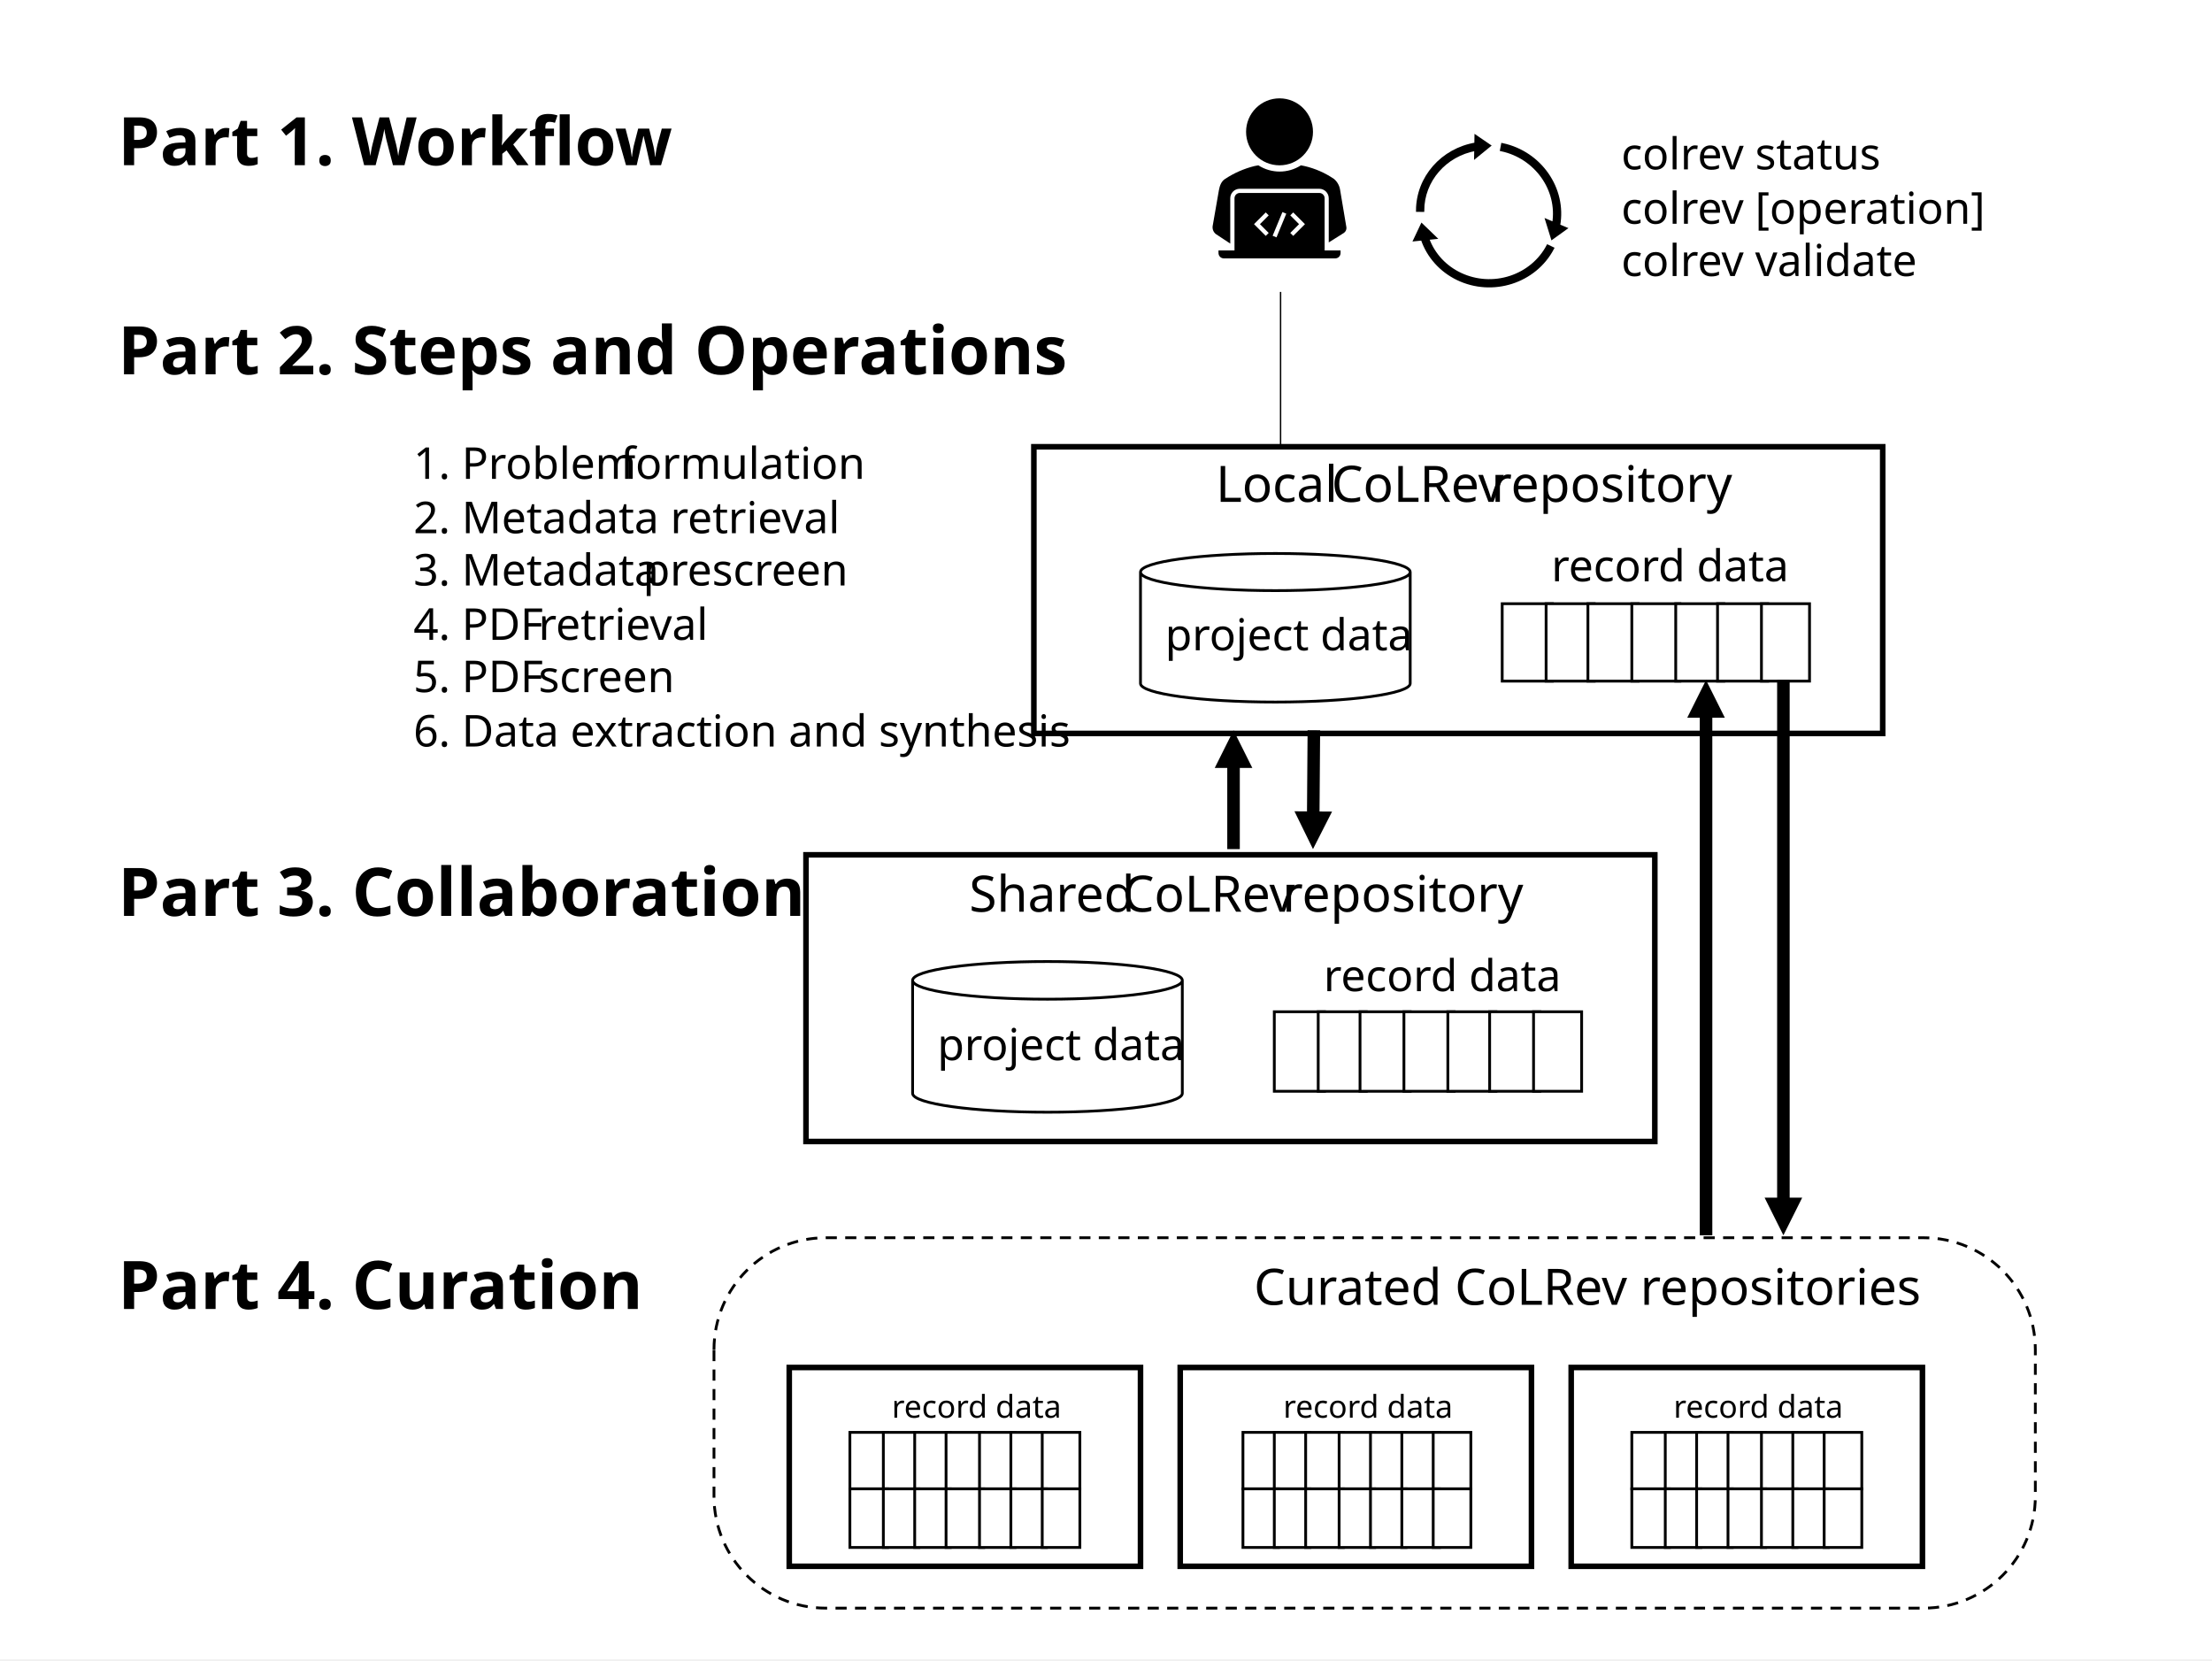
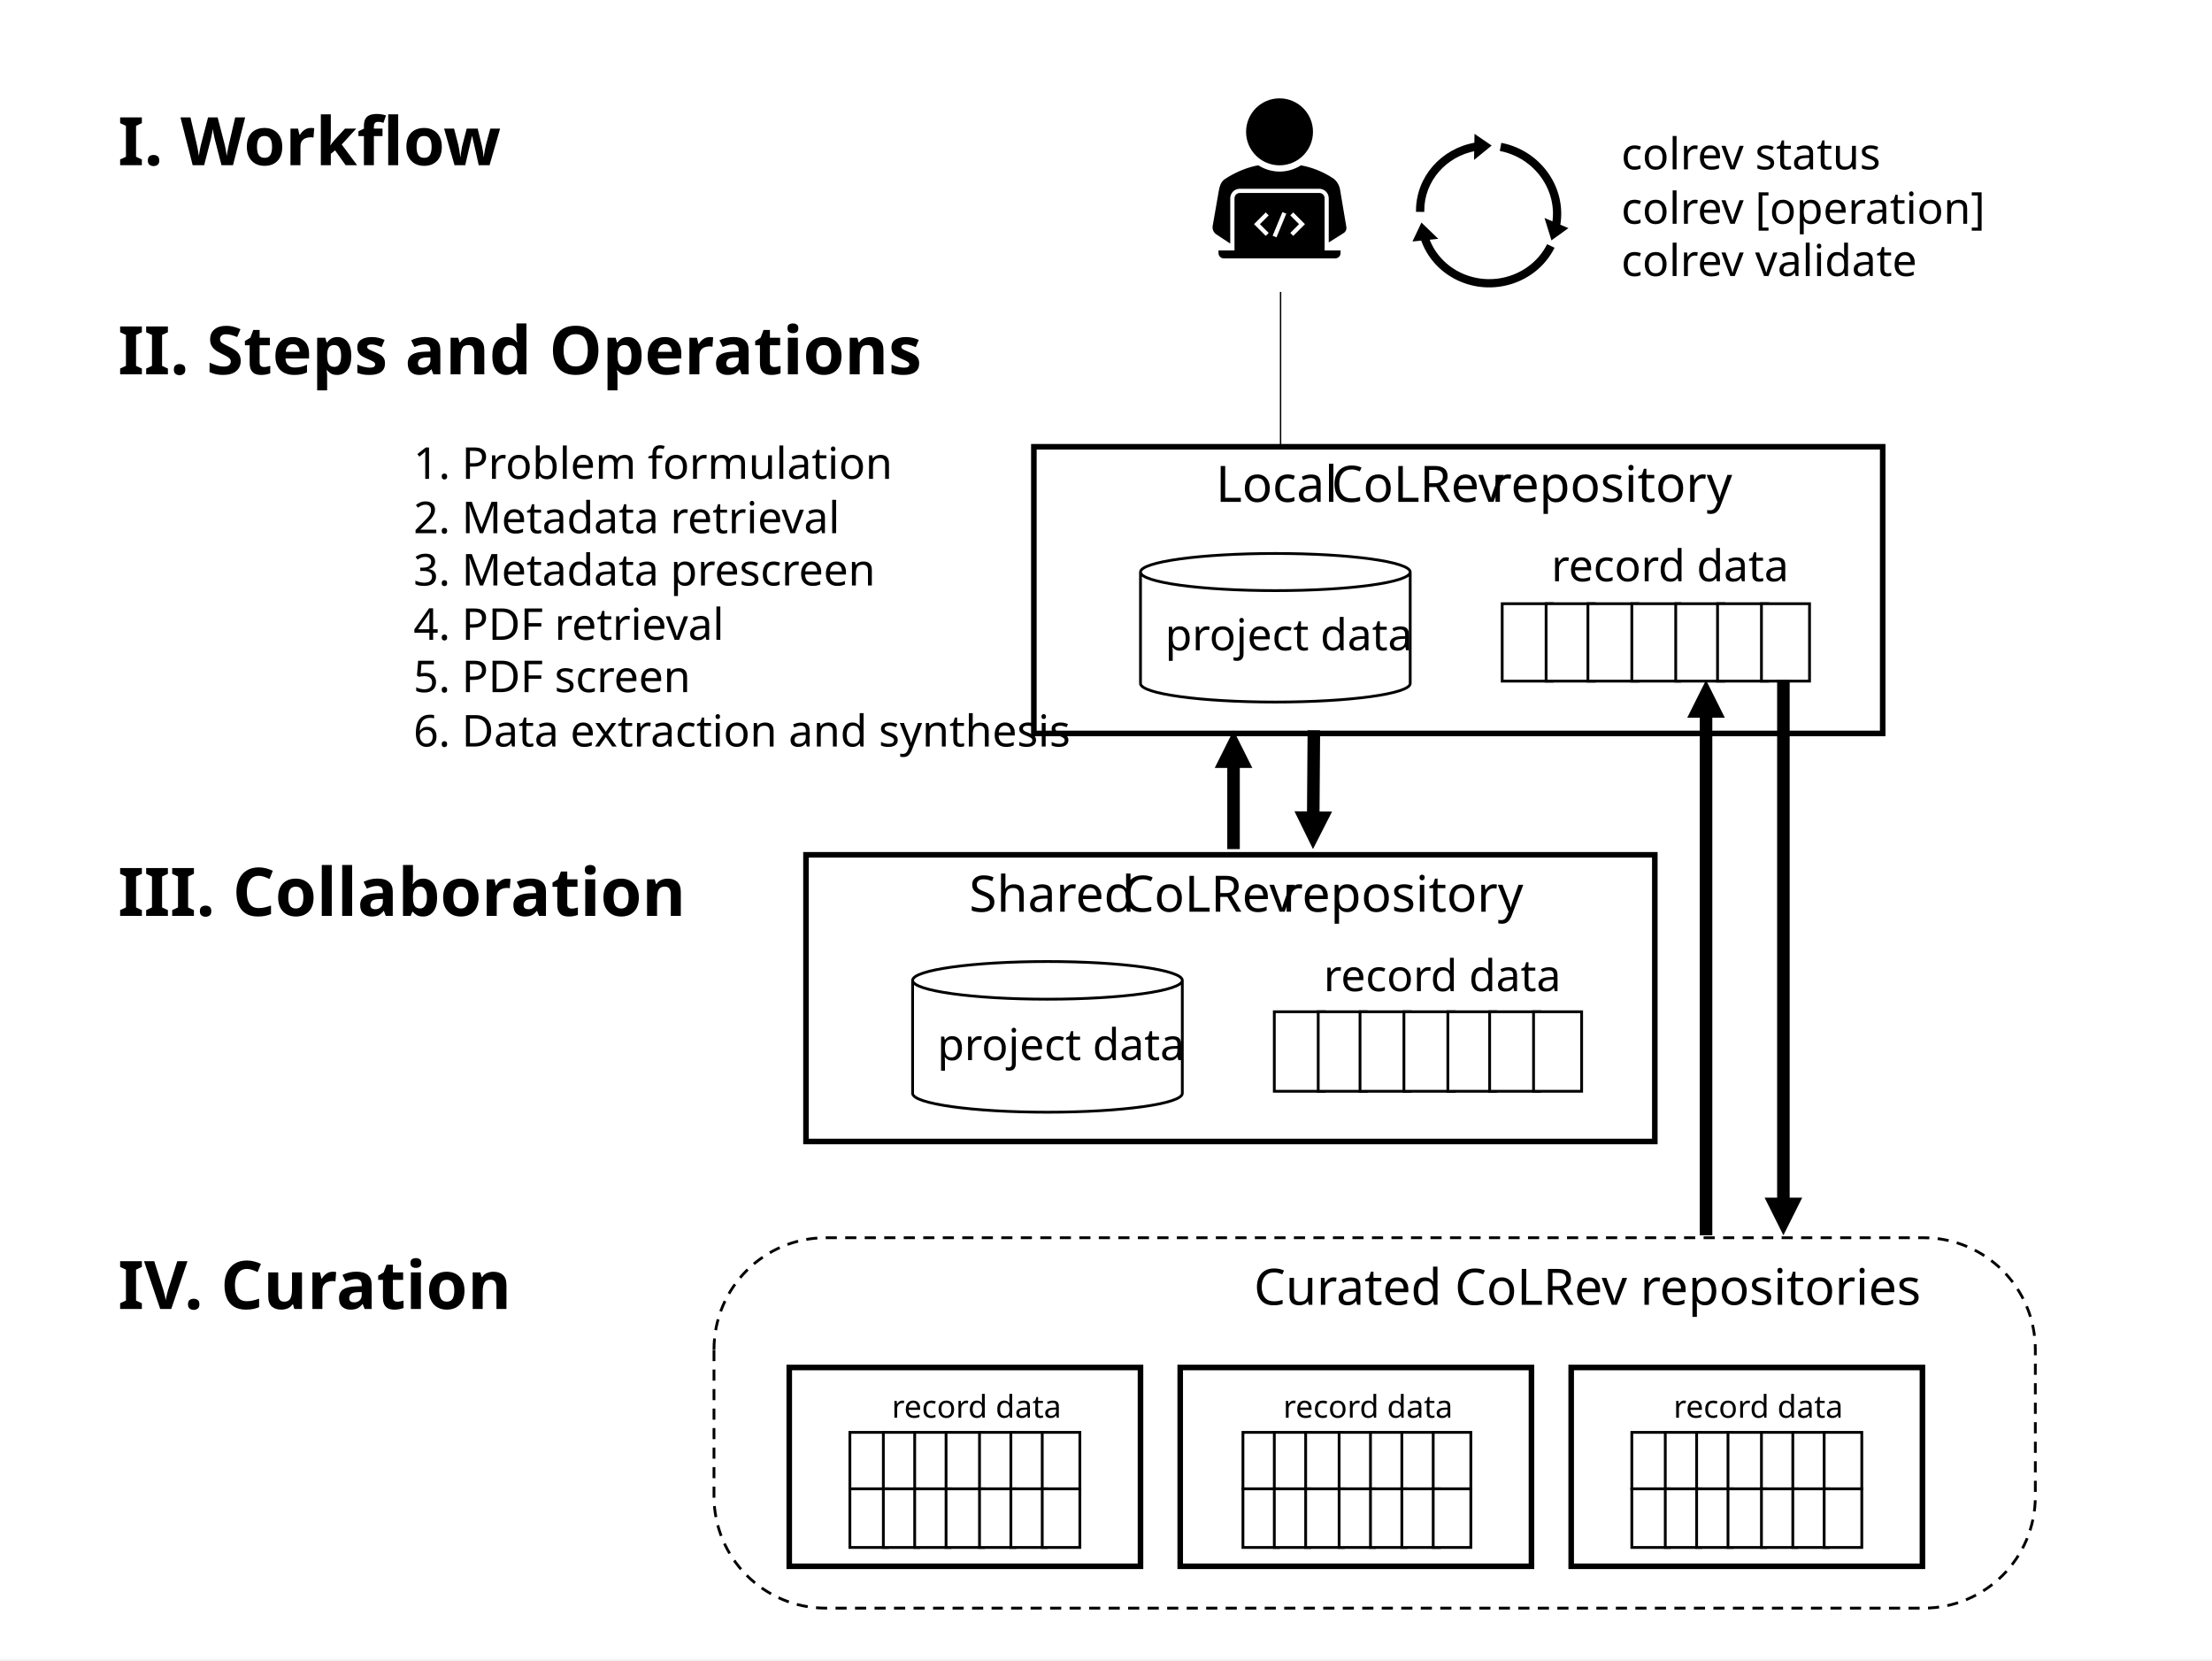
<svg xmlns="http://www.w3.org/2000/svg" width="1058" height="794" overflow="hidden">
  <defs>
    <clipPath id="clip0">
      <rect x="0" y="0" width="1058" height="794" />
    </clipPath>
    <clipPath id="clip1">
      <rect x="564" y="33" width="97" height="97" />
    </clipPath>
    <clipPath id="clip2">
      <rect x="564" y="33" width="97" height="97" />
    </clipPath>
    <clipPath id="clip3">
      <rect x="564" y="33" width="97" height="97" />
    </clipPath>
  </defs>
  <g clip-path="url(#clip0)">
    <rect x="0" y="0" width="1058" height="793.583" fill="#FFFFFF" />
    <rect x="494.5" y="213.657" width="406" height="137.101" stroke="#000000" stroke-width="2.666" stroke-miterlimit="8" fill="#FFFFFF" />
    <text font-family="Calibri,Calibri_MSFontService,sans-serif" font-weight="400" font-size="24" transform="matrix(1 0 0 1.00074 581.524 240)">Local</text>
    <text font-family="Calibri,Calibri_MSFontService,sans-serif" font-weight="400" font-size="24" transform="matrix(1 0 0 1.00074 636.806 240)">CoLRev</text>
    <text font-family="Calibri,Calibri_MSFontService,sans-serif" font-weight="400" font-size="24" transform="matrix(1 0 0 1.00074 713.242 240)">repository</text>
    <path d="M545.5 273.576C545.5 278.481 574.378 282.457 610 282.457 645.622 282.457 674.5 278.481 674.5 273.576L674.5 326.865C674.5 331.77 645.622 335.747 610 335.747 574.378 335.747 545.5 331.77 545.5 326.865Z" fill="#FFFFFF" fill-rule="evenodd" />
    <path d="M545.5 273.576C545.5 268.671 574.378 264.694 610 264.694 645.622 264.694 674.5 268.671 674.5 273.576 674.5 278.481 645.622 282.457 610 282.457 574.378 282.457 545.5 278.481 545.5 273.576Z" fill="#FFFFFF" fill-rule="evenodd" />
    <path d="M674.5 273.576C674.5 278.481 645.622 282.457 610 282.457 574.378 282.457 545.5 278.481 545.5 273.576 545.5 268.671 574.378 264.694 610 264.694 645.622 264.694 674.5 268.671 674.5 273.576L674.5 326.865C674.5 331.77 645.622 335.747 610 335.747 574.378 335.747 545.5 331.77 545.5 326.865L545.5 273.576" stroke="#000000" stroke-width="1.333" stroke-miterlimit="8" fill="none" fill-rule="evenodd" />
    <text font-family="Calibri,Calibri_MSFontService,sans-serif" font-weight="400" font-size="21" transform="matrix(1 0 0 1.00074 557.266 311)">project data</text>
    <rect x="718.5" y="288.712" width="24" height="37.027" stroke="#000000" stroke-width="1.333" stroke-miterlimit="8" fill="#FFFFFF" />
    <rect x="739.5" y="288.712" width="23" height="37.027" stroke="#000000" stroke-width="1.333" stroke-miterlimit="8" fill="#FFFFFF" />
    <rect x="759.5" y="288.712" width="24" height="37.027" stroke="#000000" stroke-width="1.333" stroke-miterlimit="8" fill="#FFFFFF" />
    <rect x="780.5" y="288.712" width="23" height="37.027" stroke="#000000" stroke-width="1.333" stroke-miterlimit="8" fill="#FFFFFF" />
    <rect x="801.5" y="288.712" width="23" height="37.027" stroke="#000000" stroke-width="1.333" stroke-miterlimit="8" fill="#FFFFFF" />
    <rect x="821.5" y="288.712" width="24" height="37.027" stroke="#000000" stroke-width="1.333" stroke-miterlimit="8" fill="#FFFFFF" />
    <rect x="842.5" y="288.712" width="23" height="37.027" stroke="#000000" stroke-width="1.333" stroke-miterlimit="8" fill="#FFFFFF" />
    <text font-family="Calibri,Calibri_MSFontService,sans-serif" font-weight="400" font-size="21" transform="matrix(1 0 0 1.00074 742.012 278)">record data</text>
    <path d="M2.999-0.022 3.311 41.747-2.687 41.792-2.999 0.022ZM9.286 38.704 0.423 56.765-8.708 38.838Z" transform="matrix(-1 0 0 1.00074 628.423 349.257)" />
    <path d="M2.999-5.54508e-06 2.999 41.769-2.999 41.769-2.999 5.54508e-06ZM8.997 38.77 0 56.764-8.997 38.77Z" transform="matrix(1 0 0 -1.00074 590 406.063)" />
    <path d="M341.5 645.423C341.5 615.882 365.43 591.935 394.948 591.935L920.052 591.935C949.57 591.935 973.5 615.882 973.5 645.423L973.5 715.577C973.5 745.118 949.57 769.065 920.052 769.065L394.948 769.065C365.43 769.065 341.5 745.118 341.5 715.577Z" stroke="#000000" stroke-width="1.333" stroke-miterlimit="8" stroke-dasharray="5.332 3.999" fill="none" fill-rule="evenodd" />
    <rect x="564.5" y="653.98" width="168" height="95.07" stroke="#000000" stroke-width="2.666" stroke-miterlimit="8" fill="#FFFFFF" />
    <rect x="594.5" y="685.003" width="17" height="27.02" stroke="#000000" stroke-width="1.333" stroke-miterlimit="8" fill="#FFFFFF" />
    <rect x="609.5" y="685.003" width="17" height="27.02" stroke="#000000" stroke-width="1.333" stroke-miterlimit="8" fill="#FFFFFF" />
    <rect x="624.5" y="685.003" width="18" height="27.02" stroke="#000000" stroke-width="1.333" stroke-miterlimit="8" fill="#FFFFFF" />
    <rect x="640.5" y="685.003" width="17" height="27.02" stroke="#000000" stroke-width="1.333" stroke-miterlimit="8" fill="#FFFFFF" />
    <rect x="655.5" y="685.003" width="17" height="27.02" stroke="#000000" stroke-width="1.333" stroke-miterlimit="8" fill="#FFFFFF" />
    <rect x="670.5" y="685.003" width="18" height="27.02" stroke="#000000" stroke-width="1.333" stroke-miterlimit="8" fill="#FFFFFF" />
    <rect x="685.5" y="685.003" width="18" height="27.02" stroke="#000000" stroke-width="1.333" stroke-miterlimit="8" fill="#FFFFFF" />
    <text font-family="Calibri,Calibri_MSFontService,sans-serif" font-weight="400" font-size="15" transform="matrix(1 0 0 1.00074 613.756 678)">record data</text>
    <rect x="594.5" y="712.023" width="17" height="28.021" stroke="#000000" stroke-width="1.333" stroke-miterlimit="8" fill="#FFFFFF" />
    <rect x="609.5" y="712.023" width="17" height="28.021" stroke="#000000" stroke-width="1.333" stroke-miterlimit="8" fill="#FFFFFF" />
    <rect x="624.5" y="712.023" width="18" height="28.021" stroke="#000000" stroke-width="1.333" stroke-miterlimit="8" fill="#FFFFFF" />
    <rect x="640.5" y="712.023" width="17" height="28.021" stroke="#000000" stroke-width="1.333" stroke-miterlimit="8" fill="#FFFFFF" />
    <rect x="655.5" y="712.023" width="17" height="28.021" stroke="#000000" stroke-width="1.333" stroke-miterlimit="8" fill="#FFFFFF" />
    <rect x="670.5" y="712.023" width="18" height="28.021" stroke="#000000" stroke-width="1.333" stroke-miterlimit="8" fill="#FFFFFF" />
    <rect x="685.5" y="712.023" width="18" height="28.021" stroke="#000000" stroke-width="1.333" stroke-miterlimit="8" fill="#FFFFFF" />
    <g clip-path="url(#clip1)">
      <g clip-path="url(#clip2)">
        <g clip-path="url(#clip3)">
          <path d="M64 30C64 38.837 56.837 46 48 46 39.163 46 32 38.837 32 30 32 21.163 39.163 14 48 14 56.837 14 64 21.163 64 30Z" transform="matrix(1 0 0 1.00074 564 33.0243)" />
          <path d="M77 57.91C76.727 55.827 75.695 53.918 74.1 52.55 69.828 49.624 65.045 47.525 60 46.36 59.43 46.23 58.83 46.12 58.23 46.01 52.029 49.984 44.081 49.984 37.88 46.01L36.08 46.34C31.03 47.575 26.233 49.676 21.9 52.55 20.12 53.69 19.38 55.81 19 57.91L16 75.1C15.82 76.551 16.422 77.988 17.58 78.88L24.43 83.4 24.43 61.75C24.43 59.243 26.462 57.21 28.97 57.21 28.98 57.21 28.99 57.21 29 57.21L67 57.21C69.507 57.21 71.54 59.243 71.54 61.75L71.54 82.85 78.76 78.32C79.615 77.743 80.09 76.748 80 75.72Z" transform="matrix(1 0 0 1.00074 564 33.0243)" />
          <path d="M69.57 86.67 69.57 61.75C69.57 60.347 68.433 59.21 67.03 59.21 67.02 59.21 67.01 59.21 67 59.21L29 59.21C27.597 59.21 26.46 60.347 26.46 61.75L26.46 86.67 18.81 86.67 18.81 87.94C18.816 89.341 19.95 90.475 21.35 90.48L74.65 90.48C76.05 90.475 77.184 89.341 77.19 87.94L77.19 86.67ZM42.82 78.32 41.41 79.73 35.8 74.12 41.41 68.51 42.82 69.92 38.63 74.12ZM46.55 80.43 44.7 79.66 49.39 68.34 51.23 69.11ZM54.55 79.73 53.14 78.32 57.33 74.12 53.14 69.92 54.55 68.51 60.16 74.12Z" transform="matrix(1 0 0 1.00074 564 33.0243)" />
        </g>
      </g>
    </g>
    <path d="M612.5 139.603 612.5 213.322" stroke="#000000" stroke-width="0.666" stroke-miterlimit="8" fill="none" fill-rule="evenodd" />
    <path d="M718.619 69.104C736.739 72.95 748.755 90.236 745.555 107.855L748.837 109.246 742.417 113.874 739.804 105.417 743.083 106.807C745.661 90.761 734.605 75.198 718.124 71.674Z" stroke="#000000" stroke-width="1.333" stroke-miterlimit="8" fill-rule="evenodd" />
    <path d="M677.94 100.651C677.991 84.913 689.734 71.517 705.839 68.825L705.901 65.248 712.349 69.66 705.729 75.063 705.792 71.488C691.162 74.159 680.595 86.379 680.554 100.672Z" stroke="#000000" stroke-width="1.334" stroke-miterlimit="8" fill-rule="evenodd" />
    <path d="M742.646 118.794C734.194 134.879 713.822 141.384 697.144 133.324 689.092 129.432 683.003 122.6 680.23 114.345L676.685 114.713 680.072 107.558 686.443 113.701 682.901 114.068C688.504 129.691 706.275 137.938 722.594 132.488 730.266 129.925 736.612 124.606 740.291 117.655Z" stroke="#000000" stroke-width="1.333" stroke-miterlimit="8" fill-rule="evenodd" />
-     <text font-family="Calibri,Calibri_MSFontService,sans-serif" font-weight="700" font-size="32" transform="matrix(1 0 0 1.00074 56.4325 79)">Part 1. Workflow</text>
-     <text font-family="Calibri,Calibri_MSFontService,sans-serif" font-weight="700" font-size="32" transform="matrix(1 0 0 1.00074 56.4325 179)">Part 2. Steps and Operations</text>
-     <text font-family="Calibri,Calibri_MSFontService,sans-serif" font-weight="700" font-size="32" transform="matrix(1 0 0 1.00074 56.4325 438)">Part 3. Collaboration</text>
+     <text font-family="Calibri,Calibri_MSFontService,sans-serif" font-weight="700" font-size="32" transform="matrix(1 0 0 1.00074 56.4325 79)">I. Workflow</text>
+     <text font-family="Calibri,Calibri_MSFontService,sans-serif" font-weight="700" font-size="32" transform="matrix(1 0 0 1.00074 56.4325 179)">II. Steps and Operations</text>
+     <text font-family="Calibri,Calibri_MSFontService,sans-serif" font-weight="700" font-size="32" transform="matrix(1 0 0 1.00074 56.4325 438)">III. Collaboration</text>
    <path d="M855.999 325.239 855.999 575.751 850.001 575.751 850.001 325.239ZM861.997 572.75 853 590.758 844.003 572.75Z" />
    <path d="M2.999-1.18633e-06 2.999 250.328-2.999 250.328-2.999 1.18633e-06ZM8.997 247.329 0 265.324-8.997 247.329Z" transform="matrix(1 0 0 -1.00074 816 590.758)" />
-     <text font-family="Calibri,Calibri_MSFontService,sans-serif" font-weight="700" font-size="32" transform="matrix(1 0 0 1.00074 56.4325 626)">Part 4. Curation</text>
+     <text font-family="Calibri,Calibri_MSFontService,sans-serif" font-weight="700" font-size="32" transform="matrix(1 0 0 1.00074 56.4325 626)">IV. Curation</text>
    <rect x="385.5" y="408.8" width="406" height="137.101" stroke="#000000" stroke-width="2.666" stroke-miterlimit="8" fill="#FFFFFF" />
    <text font-family="Calibri,Calibri_MSFontService,sans-serif" font-weight="400" font-size="24" transform="matrix(1 0 0 1.00074 463.571 436)">Shared</text>
    <text font-family="Calibri,Calibri_MSFontService,sans-serif" font-weight="400" font-size="24" transform="matrix(1 0 0 1.00074 536.901 436)">CoLRev</text>
    <text font-family="Calibri,Calibri_MSFontService,sans-serif" font-weight="400" font-size="24" transform="matrix(1 0 0 1.00074 613.337 436)">repository</text>
    <path d="M436.5 468.844C436.5 473.819 465.378 477.851 501 477.851 536.622 477.851 565.5 473.819 565.5 468.844L565.5 522.884C565.5 527.858 536.622 531.891 501 531.891 465.378 531.891 436.5 527.858 436.5 522.884Z" fill="#FFFFFF" fill-rule="evenodd" />
    <path d="M436.5 468.844C436.5 463.87 465.378 459.838 501 459.838 536.622 459.838 565.5 463.87 565.5 468.844 565.5 473.819 536.622 477.851 501 477.851 465.378 477.851 436.5 473.819 436.5 468.844Z" fill="#FFFFFF" fill-rule="evenodd" />
    <path d="M565.5 468.844C565.5 473.819 536.622 477.851 501 477.851 465.378 477.851 436.5 473.819 436.5 468.844 436.5 463.87 465.378 459.838 501 459.838 536.622 459.838 565.5 463.87 565.5 468.844L565.5 522.884C565.5 527.858 536.622 531.891 501 531.891 465.378 531.891 436.5 527.858 436.5 522.884L436.5 468.844" stroke="#000000" stroke-width="1.333" stroke-miterlimit="8" fill="none" fill-rule="evenodd" />
    <text font-family="Calibri,Calibri_MSFontService,sans-serif" font-weight="400" font-size="21" transform="matrix(1 0 0 1.00074 448.337 507)">project data</text>
    <rect x="609.5" y="483.855" width="24" height="38.028" stroke="#000000" stroke-width="1.333" stroke-miterlimit="8" fill="#FFFFFF" />
    <rect x="630.5" y="483.855" width="23" height="38.028" stroke="#000000" stroke-width="1.333" stroke-miterlimit="8" fill="#FFFFFF" />
    <rect x="650.5" y="483.855" width="24" height="38.028" stroke="#000000" stroke-width="1.333" stroke-miterlimit="8" fill="#FFFFFF" />
    <rect x="671.5" y="483.855" width="24" height="38.028" stroke="#000000" stroke-width="1.333" stroke-miterlimit="8" fill="#FFFFFF" />
    <rect x="692.5" y="483.855" width="23" height="38.028" stroke="#000000" stroke-width="1.333" stroke-miterlimit="8" fill="#FFFFFF" />
    <rect x="712.5" y="483.855" width="24" height="38.028" stroke="#000000" stroke-width="1.333" stroke-miterlimit="8" fill="#FFFFFF" />
    <rect x="733.5" y="483.855" width="23" height="38.028" stroke="#000000" stroke-width="1.333" stroke-miterlimit="8" fill="#FFFFFF" />
    <text font-family="Calibri,Calibri_MSFontService,sans-serif" font-weight="400" font-size="21" transform="matrix(1 0 0 1.00074 633.083 474)">record data</text>
    <text font-family="Calibri,Calibri_MSFontService,sans-serif" font-weight="400" font-size="21" transform="matrix(1 0 0 1.00074 775.466 81)">colrev status</text>
    <text font-family="Calibri,Calibri_MSFontService,sans-serif" font-weight="400" font-size="21" transform="matrix(1 0 0 1.00074 775.466 107)">colrev [operation]</text>
    <text font-family="Calibri,Calibri_MSFontService,sans-serif" font-weight="400" font-size="21" transform="matrix(1 0 0 1.00074 775.466 132)">colrev validate</text>
    <text font-family="Calibri,Calibri_MSFontService,sans-serif" font-weight="400" font-size="24" transform="matrix(1 0 0 1.00074 599.725 624)">Curated CoLRev repositories</text>
    <rect x="751.5" y="653.98" width="168" height="95.07" stroke="#000000" stroke-width="2.666" stroke-miterlimit="8" fill="#FFFFFF" />
    <rect x="780.5" y="685.003" width="18" height="27.02" stroke="#000000" stroke-width="1.333" stroke-miterlimit="8" fill="#FFFFFF" />
    <rect x="796.5" y="685.003" width="17" height="27.02" stroke="#000000" stroke-width="1.333" stroke-miterlimit="8" fill="#FFFFFF" />
    <rect x="811.5" y="685.003" width="17" height="27.02" stroke="#000000" stroke-width="1.333" stroke-miterlimit="8" fill="#FFFFFF" />
    <rect x="826.5" y="685.003" width="18" height="27.02" stroke="#000000" stroke-width="1.333" stroke-miterlimit="8" fill="#FFFFFF" />
    <rect x="842.5" y="685.003" width="17" height="27.02" stroke="#000000" stroke-width="1.333" stroke-miterlimit="8" fill="#FFFFFF" />
    <rect x="857.5" y="685.003" width="17" height="27.02" stroke="#000000" stroke-width="1.333" stroke-miterlimit="8" fill="#FFFFFF" />
    <rect x="872.5" y="685.003" width="18" height="27.02" stroke="#000000" stroke-width="1.333" stroke-miterlimit="8" fill="#FFFFFF" />
    <text font-family="Calibri,Calibri_MSFontService,sans-serif" font-weight="400" font-size="15" transform="matrix(1 0 0 1.00074 800.437 678)">record data</text>
    <rect x="780.5" y="712.023" width="18" height="28.021" stroke="#000000" stroke-width="1.333" stroke-miterlimit="8" fill="#FFFFFF" />
    <rect x="796.5" y="712.023" width="17" height="28.021" stroke="#000000" stroke-width="1.333" stroke-miterlimit="8" fill="#FFFFFF" />
    <rect x="811.5" y="712.023" width="17" height="28.021" stroke="#000000" stroke-width="1.333" stroke-miterlimit="8" fill="#FFFFFF" />
    <rect x="826.5" y="712.023" width="18" height="28.021" stroke="#000000" stroke-width="1.333" stroke-miterlimit="8" fill="#FFFFFF" />
    <rect x="842.5" y="712.023" width="17" height="28.021" stroke="#000000" stroke-width="1.333" stroke-miterlimit="8" fill="#FFFFFF" />
    <rect x="857.5" y="712.023" width="17" height="28.021" stroke="#000000" stroke-width="1.333" stroke-miterlimit="8" fill="#FFFFFF" />
    <rect x="872.5" y="712.023" width="18" height="28.021" stroke="#000000" stroke-width="1.333" stroke-miterlimit="8" fill="#FFFFFF" />
    <rect x="377.5" y="653.98" width="168" height="95.07" stroke="#000000" stroke-width="2.666" stroke-miterlimit="8" fill="#FFFFFF" />
    <rect x="406.5" y="685.003" width="18" height="27.02" stroke="#000000" stroke-width="1.333" stroke-miterlimit="8" fill="#FFFFFF" />
    <rect x="422.5" y="685.003" width="17" height="27.02" stroke="#000000" stroke-width="1.333" stroke-miterlimit="8" fill="#FFFFFF" />
    <rect x="437.5" y="685.003" width="17" height="27.02" stroke="#000000" stroke-width="1.333" stroke-miterlimit="8" fill="#FFFFFF" />
    <rect x="452.5" y="685.003" width="18" height="27.02" stroke="#000000" stroke-width="1.333" stroke-miterlimit="8" fill="#FFFFFF" />
    <rect x="468.5" y="685.003" width="17" height="27.02" stroke="#000000" stroke-width="1.333" stroke-miterlimit="8" fill="#FFFFFF" />
    <rect x="483.5" y="685.003" width="17" height="27.02" stroke="#000000" stroke-width="1.333" stroke-miterlimit="8" fill="#FFFFFF" />
    <rect x="498.5" y="685.003" width="18" height="27.02" stroke="#000000" stroke-width="1.333" stroke-miterlimit="8" fill="#FFFFFF" />
    <text font-family="Calibri,Calibri_MSFontService,sans-serif" font-weight="400" font-size="15" transform="matrix(1 0 0 1.00074 426.523 678)">record data</text>
    <rect x="406.5" y="712.023" width="18" height="28.021" stroke="#000000" stroke-width="1.333" stroke-miterlimit="8" fill="#FFFFFF" />
    <rect x="422.5" y="712.023" width="17" height="28.021" stroke="#000000" stroke-width="1.333" stroke-miterlimit="8" fill="#FFFFFF" />
    <rect x="437.5" y="712.023" width="17" height="28.021" stroke="#000000" stroke-width="1.333" stroke-miterlimit="8" fill="#FFFFFF" />
    <rect x="452.5" y="712.023" width="18" height="28.021" stroke="#000000" stroke-width="1.333" stroke-miterlimit="8" fill="#FFFFFF" />
    <rect x="468.5" y="712.023" width="17" height="28.021" stroke="#000000" stroke-width="1.333" stroke-miterlimit="8" fill="#FFFFFF" />
    <rect x="483.5" y="712.023" width="17" height="28.021" stroke="#000000" stroke-width="1.333" stroke-miterlimit="8" fill="#FFFFFF" />
    <rect x="498.5" y="712.023" width="18" height="28.021" stroke="#000000" stroke-width="1.333" stroke-miterlimit="8" fill="#FFFFFF" />
-     <text font-family="Calibri,Calibri_MSFontService,sans-serif" font-weight="400" font-size="21" transform="matrix(1 0 0 1.00074 197.75 229)">1. Problem</text>
-     <text font-family="Calibri,Calibri_MSFontService,sans-serif" font-weight="400" font-size="21" transform="matrix(1 0 0 1.00074 296.706 229)">formulation</text>
+     <text font-family="Calibri,Calibri_MSFontService,sans-serif" font-weight="400" font-size="21" transform="matrix(1 0 0 1.00074 197.75 229)">1. Problem formulation</text>
    <text font-family="Calibri,Calibri_MSFontService,sans-serif" font-weight="400" font-size="21" transform="matrix(1 0 0 1.00074 197.75 255)">2. Metadata retrieval</text>
-     <text font-family="Calibri,Calibri_MSFontService,sans-serif" font-weight="400" font-size="21" transform="matrix(1 0 0 1.00074 197.75 280)">3. Metadata</text>
-     <text font-family="Calibri,Calibri_MSFontService,sans-serif" font-weight="400" font-size="21" transform="matrix(1 0 0 1.00074 307.549 280)">prescreen</text>
-     <text font-family="Calibri,Calibri_MSFontService,sans-serif" font-weight="400" font-size="21" transform="matrix(1 0 0 1.00074 197.75 306)">4. PDF</text>
-     <text font-family="Calibri,Calibri_MSFontService,sans-serif" font-weight="400" font-size="21" transform="matrix(1 0 0 1.00074 257.565 306)">retrieval</text>
-     <text font-family="Calibri,Calibri_MSFontService,sans-serif" font-weight="400" font-size="21" transform="matrix(1 0 0 1.00074 197.75 331)">5. PDF</text>
-     <text font-family="Calibri,Calibri_MSFontService,sans-serif" font-weight="400" font-size="21" transform="matrix(1 0 0 1.00074 257.565 331)">screen</text>
+     <text font-family="Calibri,Calibri_MSFontService,sans-serif" font-weight="400" font-size="21" transform="matrix(1 0 0 1.00074 197.75 280)">3. Metadata prescreen</text>
+     <text font-family="Calibri,Calibri_MSFontService,sans-serif" font-weight="400" font-size="21" transform="matrix(1 0 0 1.00074 197.75 306)">4. PDF retrieval</text>
+     <text font-family="Calibri,Calibri_MSFontService,sans-serif" font-weight="400" font-size="21" transform="matrix(1 0 0 1.00074 197.75 331)">5. PDF screen</text>
    <text font-family="Calibri,Calibri_MSFontService,sans-serif" font-weight="400" font-size="21" transform="matrix(1 0 0 1.00074 197.75 357)">6. Data extraction and synthesis</text>
  </g>
</svg>
